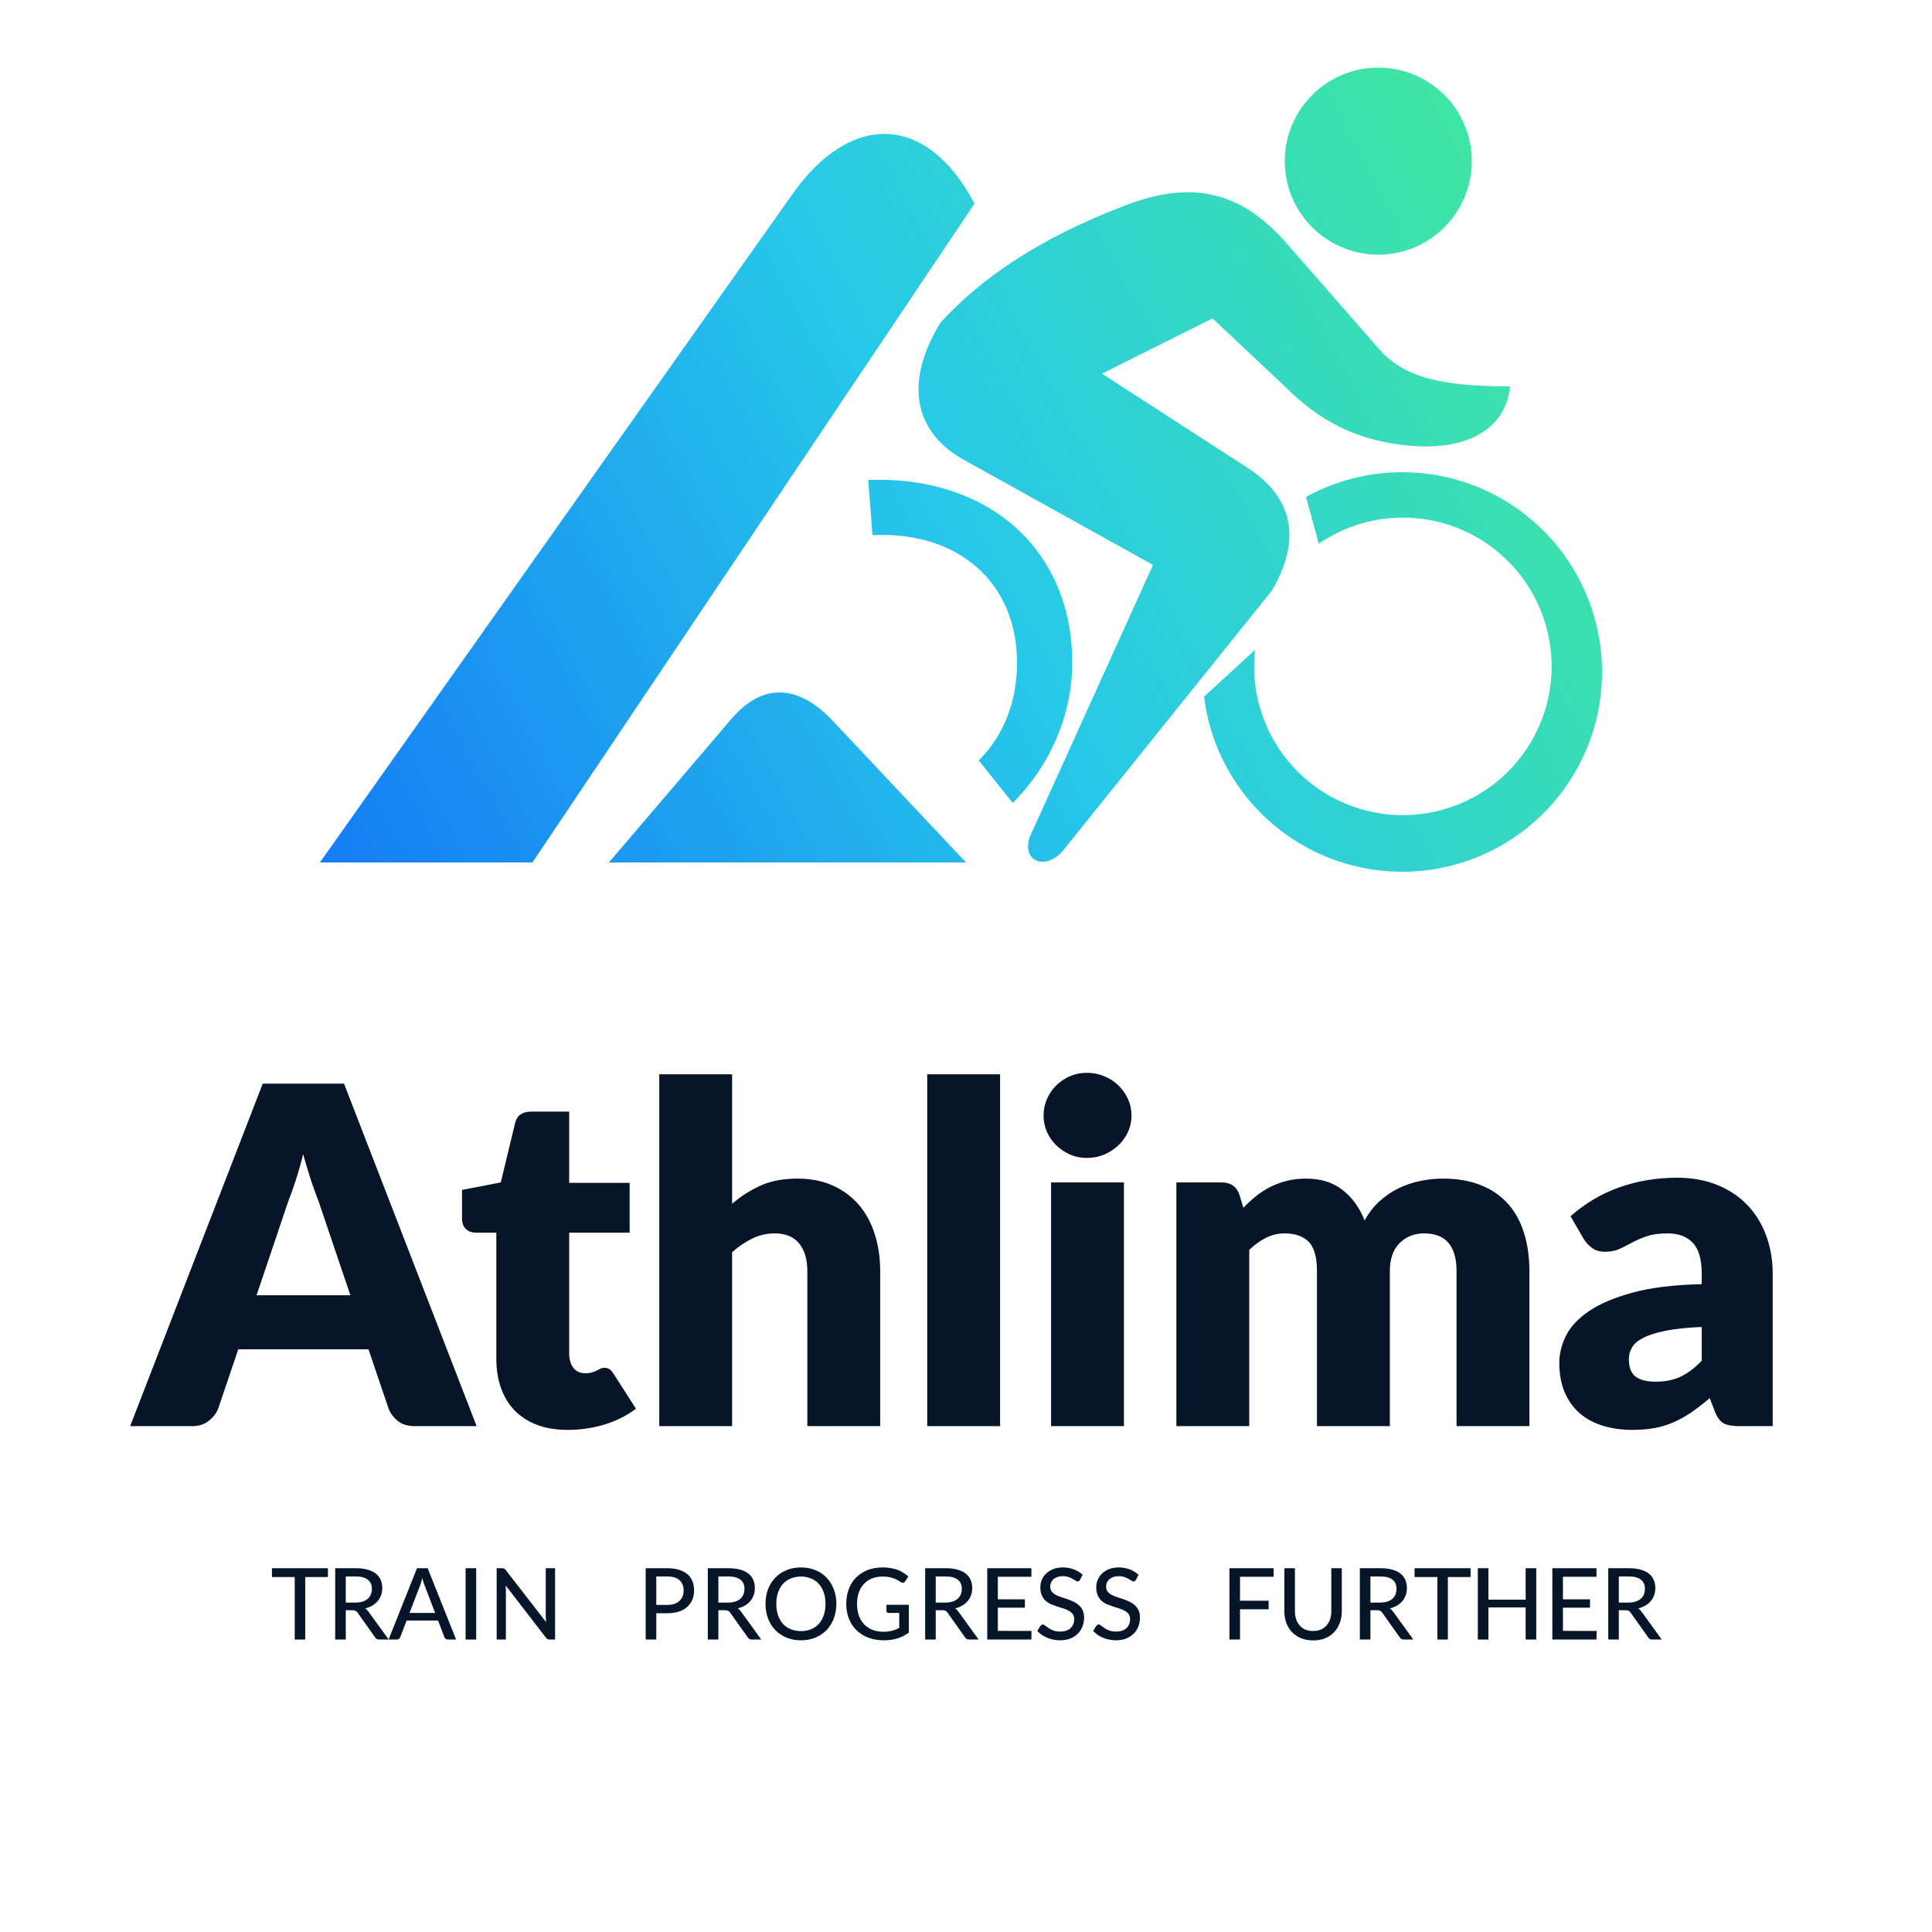
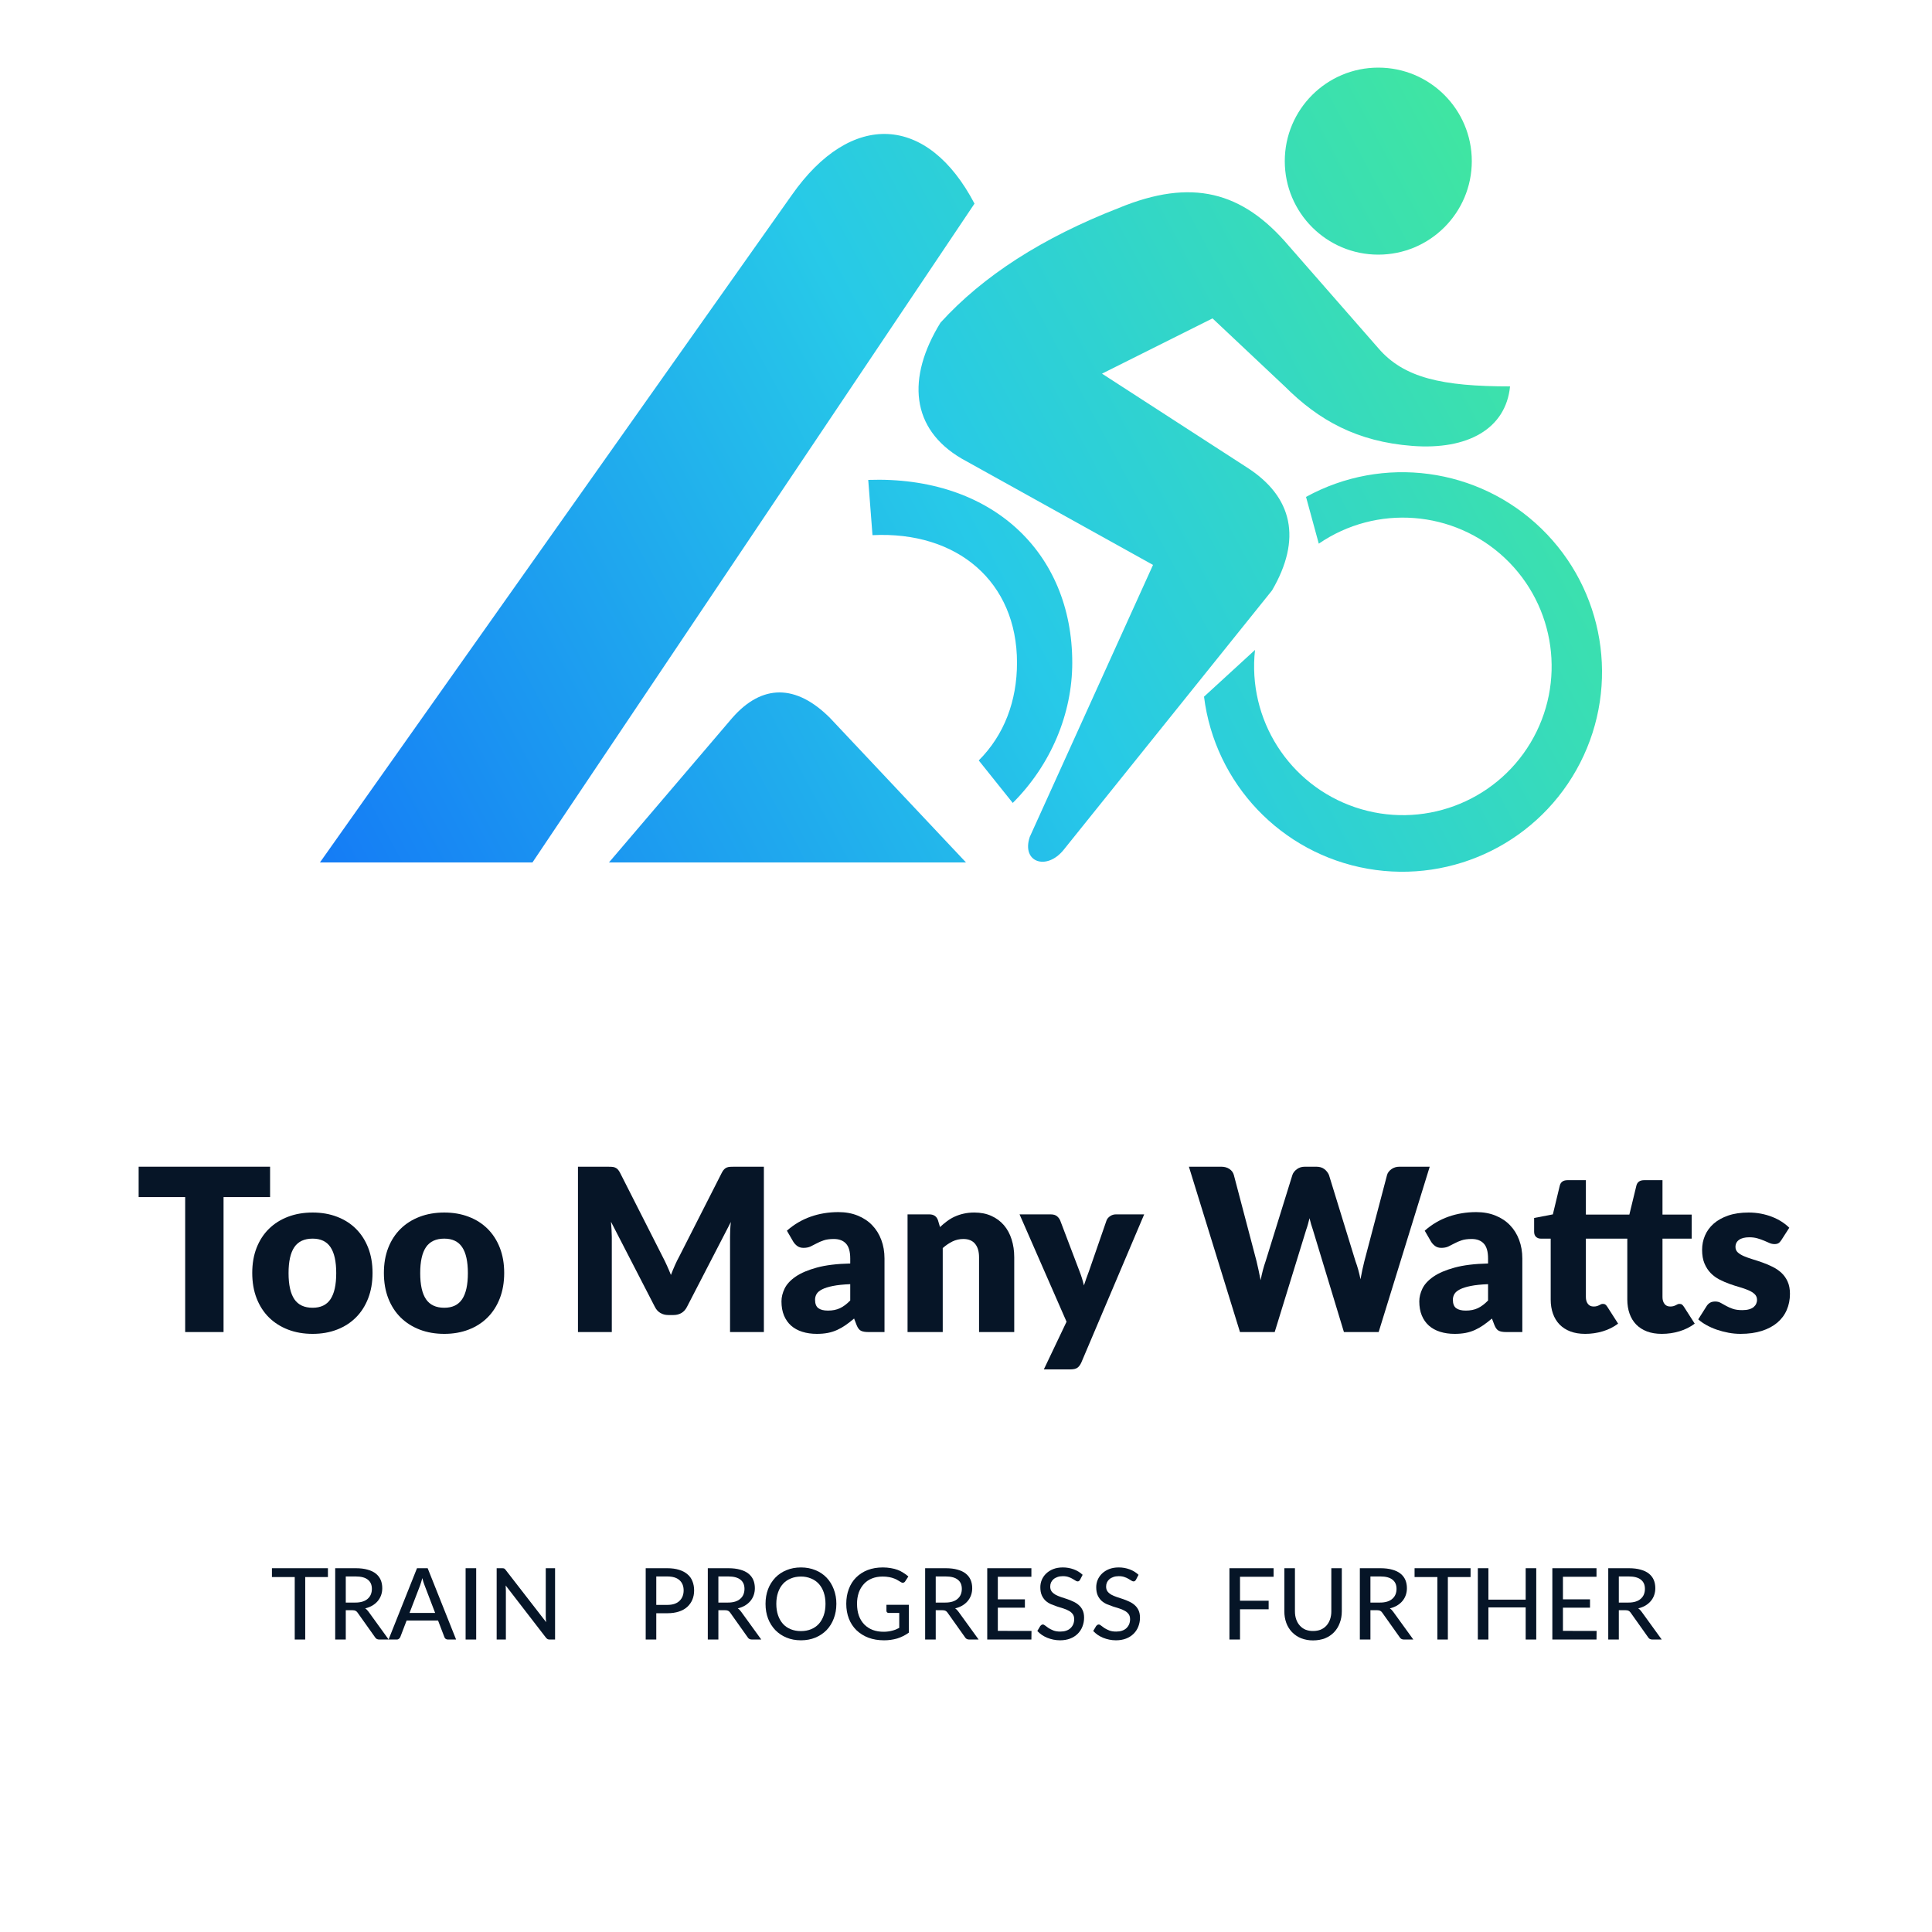
- <svg xmlns="http://www.w3.org/2000/svg" xmlns:xlink="http://www.w3.org/1999/xlink" width="500" height="500" aria-label="Athlima" viewBox="0 0 500 500">
+ <svg xmlns="http://www.w3.org/2000/svg" xmlns:xlink="http://www.w3.org/1999/xlink" width="500" height="500" aria-label="Too Many Watts" viewBox="0 0 500 500">
  <defs>
-     <linearGradient id="athlima-gradient" x1="0" x2="300" y1="190" y2="30" gradientUnits="userSpaceOnUse">
+     <linearGradient id="too-many-watts-gradient" x1="0" x2="300" y1="190" y2="30" gradientUnits="userSpaceOnUse">
      <stop stop-color="#1479f6" />
      <stop offset=".52" stop-color="#27c9e8" />
      <stop offset="1" stop-color="#42e89b" />
    </linearGradient>
  </defs>
-   <g id="athlima-mark" fill="url(#athlima-gradient)" transform="matrix(1.1 0 0 1.1 74 12)">
+   <g id="too-many-watts-mark" fill="url(#too-many-watts-gradient)" transform="matrix(1.1 0 0 1.1 74 12)">
    <g id="a-and-rear-wheel">
      <path d="M8 192 119 35c14-20 32-19 43 2L58 192Z" />
      <path d="m76 192 29-34c7-8 15-8 23 0l32 34Z" />
      <path d="M137 102c29-1 48 17 48 43 0 12-5 24-14 33l-8-10c6-6 9-14 9-23 0-19-14-31-34-30Z" />
    </g>
    <g id="rider">
      <circle cx="257" cy="27" r="22" />
      <path d="M154 65q15-16.5 42-27c17-7 29-4 40 9l21 24c6 7 15 9 31 9-1 10-10 15-23 14s-22-6-30-14l-17-16-26 13 34 22c11 7 13 17 6 29l-49 61c-4 5-10 3-8-3l29-64-45-25c-12-7-13-19-5-32" />
    </g>
    <g id="front-wheel">
      <path d="M240 106a47 47 0 1 1-24 47l12-11a35 35 0 1 0 15-25Z" />
    </g>
  </g>
-   <svg id="wordmark" width="430" height="146" x="35" y="249" overflow="visible" style="color:#061527" viewBox="0 0 353 120">
+   <svg id="wordmark" width="430" height="146" x="35" y="249" overflow="visible" style="color:#061527" viewBox="0 0 732 120">
    <defs>
      <g id="word-glyph-0">
-         <path d="m45.547-27.844-6.75-19.953c-.5-1.27-1.04-2.758-1.61-4.469a139 139 0 0 1-1.687-5.578 78 78 0 0 1-1.61 5.657 76 76 0 0 1-1.593 4.484l-6.703 19.86ZM72.407 0h-13.11c-1.469 0-2.652-.336-3.547-1.016a6.56 6.56 0 0 1-2.047-2.64l-4.297-12.688H21.703L17.406-3.656c-.375.937-1.039 1.781-1.984 2.531Q13.998 0 11.906 0H-1.297l28.203-72.844h17.297Zm0 0" />
+         <path d="M59.406-59.453h-20.5V0H22v-59.453H1.5v-13.39h57.906Zm0 0" />
      </g>
      <g id="word-glyph-1">
-         <path d="M23.797.797c-2.469 0-4.649-.356-6.531-1.063q-2.815-1.078-4.75-3.046-1.924-1.98-2.922-4.782-1.001-2.812-1-6.25v-26.812h-4.39q-1.208.001-2.063-.766-.844-.78-.844-2.281v-6.047l8.25-1.594L12.594-64.5Q13.2-66.905 16-66.906h8.094v15.156h12.86v10.594h-12.86v25.75q-.002 1.814.875 2.984.873 1.172 2.531 1.172.843.002 1.422-.172a5.5 5.5 0 0 0 1-.39c.281-.157.547-.29.797-.407q.373-.187.875-.187.702 0 1.125.328.434.328.875 1.031l4.703 7.344q-3 2.25-6.75 3.375Q27.795.797 23.797.797m0 0" />
-       </g>
-       <g id="word-glyph-2">
-         <path d="M20.75-47.297a25 25 0 0 1 6.063-3.875q3.28-1.483 7.843-1.484 4.247.001 7.516 1.484 3.28 1.47 5.531 4.094 2.25 2.627 3.39 6.25 1.156 3.627 1.157 7.875V0h-15.5v-32.953q-.002-3.796-1.75-5.922-1.752-2.123-5.156-2.125-2.55 0-4.782 1.078-2.22 1.08-4.312 2.922V0H5.25v-74.844h15.5Zm0 0" />
+         <path d="M29.156-52.656q5.889 0 10.735 1.86 4.858 1.845 8.328 5.296c2.32 2.305 4.125 5.094 5.406 8.375s1.922 6.977 1.922 11.078q0 6.205-1.922 11.172c-1.281 3.313-3.086 6.133-5.406 8.453q-3.47 3.47-8.328 5.344Q35.045.797 29.156.797q-5.952 0-10.828-1.875c-3.25-1.25-6.055-3.031-8.406-5.344q-3.518-3.482-5.453-8.453-1.922-4.967-1.922-11.172c0-4.101.64-7.797 1.922-11.078 1.289-3.281 3.11-6.07 5.453-8.375 2.351-2.3 5.156-4.066 8.406-5.297q4.875-1.858 10.828-1.86m0 41.953c3.563 0 6.18-1.254 7.86-3.766q2.53-3.78 2.53-11.484 0-7.701-2.53-11.453c-1.68-2.5-4.297-3.75-7.86-3.75q-5.502 0-8.062 3.75-2.549 3.752-2.547 11.453 0 7.706 2.547 11.484 2.56 3.767 8.062 3.766m0 0" />
      </g>
      <g id="word-glyph-3">
-         <path d="M20.75-74.844V0H5.25v-74.844Zm0 0" />
+         <path d="M88.953-72.844V0H74.047v-41.906c0-.957.023-2.004.078-3.14q.076-1.701.281-3.454l-19.36 37.453q-.89 1.753-2.421 2.656-1.535.891-3.469.891h-2.312q-1.94 0-3.469-.89-1.533-.904-2.422-2.657l-19.36-37.547q.155 1.798.25 3.532.108 1.721.11 3.156V0H7.047v-72.844h12.906q1.09 0 1.922.047a4.9 4.9 0 0 1 1.469.297q.656.253 1.172.781.527.518 1.03 1.469l18.75 36.953a70 70 0 0 1 1.923 3.953A86 86 0 0 1 48-25.156a98 98 0 0 1 1.766-4.282 53 53 0 0 1 1.984-4.015L70.453-70.25q.499-.951 1.016-1.469a3.4 3.4 0 0 1 1.172-.781c.437-.164.93-.266 1.484-.297q.825-.047 1.922-.047Zm0 0" />
      </g>
      <g id="word-glyph-4">
-         <path d="M21.094-51.844V0h-15.5v-51.844Zm1.61-14.203a8.2 8.2 0 0 1-.75 3.469 9.1 9.1 0 0 1-2.063 2.86 10.3 10.3 0 0 1-3.016 1.952 9.4 9.4 0 0 1-3.672.72q-1.91 0-3.562-.72a10.3 10.3 0 0 1-2.922-1.953 9.2 9.2 0 0 1-2-2.86A8.45 8.45 0 0 1 4-66.046q-.001-1.906.719-3.547a9.4 9.4 0 0 1 2-2.906 9.5 9.5 0 0 1 2.922-1.953q1.652-.703 3.562-.703 1.95 0 3.672.703a9.5 9.5 0 0 1 3.016 1.953 9.3 9.3 0 0 1 2.062 2.906q.75 1.642.75 3.547m0 0" />
+         <path d="M32-21.094q-4.657.187-7.656.797-3.002.599-4.75 1.5-1.753.892-2.422 2.047a4.9 4.9 0 0 0-.672 2.5q0 2.658 1.453 3.734c.969.711 2.383 1.063 4.25 1.063q3 0 5.25-1.047 2.25-1.044 4.547-3.406ZM4.094-44.656c3.133-2.758 6.61-4.813 10.422-6.157q5.73-2.028 12.28-2.03 4.701 0 8.47 1.53 3.78 1.519 6.406 4.25 2.623 2.72 4.016 6.47 1.406 3.75 1.406 8.187V0H40c-1.469 0-2.578-.195-3.328-.594q-1.125-.608-1.875-2.5l-1.094-2.86a50 50 0 0 1-3.75 2.907A23.3 23.3 0 0 1 26.22-.922 18 18 0 0 1 22.125.375q-2.175.422-4.828.422-3.549-.001-6.453-.922-2.894-.92-4.922-2.719-2.017-1.811-3.125-4.484-1.094-2.67-1.094-6.172-.002-2.795 1.39-5.672c.938-1.914 2.555-3.664 4.86-5.25q3.45-2.374 9.297-3.969 5.844-1.606 14.75-1.812v-2.203q0-4.547-1.875-6.563C28.875-40.32 27.098-41 24.797-41q-2.754 0-4.5.61-1.753.595-3.125 1.343-1.377.75-2.672 1.36-1.3.595-3.094.593-1.61 0-2.719-.797a6.9 6.9 0 0 1-1.78-1.906Zm0 0" />
      </g>
      <g id="word-glyph-5">
-         <path d="M5.25 0v-51.844h9.594q2.905.002 3.812 2.594l.844 2.797a29 29 0 0 1 2.688-2.469 17.8 17.8 0 0 1 3.03-1.953q1.625-.826 3.5-1.297 1.876-.482 4.126-.484 4.699 0 7.781 2.437c2.05 1.617 3.61 3.774 4.672 6.469q1.296-2.405 3.172-4.094a17 17 0 0 1 4.047-2.75 19.7 19.7 0 0 1 4.609-1.562q2.42-.499 4.828-.5 4.453.002 7.89 1.328 3.451 1.33 5.782 3.86 2.326 2.517 3.516 6.202 1.201 3.674 1.203 8.313V0h-15.5v-32.953q0-8.046-6.89-8.047-3.16.002-5.235 2.078-2.063 2.08-2.063 5.969V0h-15.5v-32.953q-.002-4.452-1.75-6.25C32.238-40.398 30.52-41 28.25-41q-2.096.002-3.969.953A14.7 14.7 0 0 0 20.75-37.5V0Zm0 0" />
+         <path d="M19.547-46.25q1.5-1.404 3.094-2.594 1.607-1.2 3.437-2.031a20 20 0 0 1 3.953-1.297q2.122-.482 4.625-.484 4.247.001 7.516 1.484 3.28 1.47 5.531 4.094 2.25 2.627 3.39 6.25 1.156 3.627 1.157 7.875V0h-15.5v-32.953q-.002-3.796-1.75-5.922-1.752-2.123-5.156-2.125-2.55 0-4.782 1.078-2.22 1.08-4.312 2.922V0H5.25v-51.844h9.594q2.905.002 3.812 2.594Zm0 0" />
      </g>
      <g id="word-glyph-6">
-         <path d="M32-21.094q-4.657.187-7.656.797-3.002.599-4.75 1.5-1.753.892-2.422 2.047a4.9 4.9 0 0 0-.672 2.5q0 2.658 1.453 3.734c.969.711 2.383 1.063 4.25 1.063q3 0 5.25-1.047 2.25-1.044 4.547-3.406ZM4.094-44.656c3.133-2.758 6.61-4.813 10.422-6.157q5.73-2.028 12.28-2.03 4.701 0 8.47 1.53 3.78 1.519 6.406 4.25 2.623 2.72 4.016 6.47 1.406 3.75 1.406 8.187V0H40c-1.469 0-2.578-.195-3.328-.594q-1.125-.608-1.875-2.5l-1.094-2.86a50 50 0 0 1-3.75 2.907A23.3 23.3 0 0 1 26.22-.922 18 18 0 0 1 22.125.375q-2.175.422-4.828.422-3.549-.001-6.453-.922-2.894-.92-4.922-2.719-2.017-1.811-3.125-4.484-1.094-2.67-1.094-6.172-.002-2.795 1.39-5.672c.938-1.914 2.555-3.664 4.86-5.25q3.45-2.374 9.297-3.969 5.844-1.606 14.75-1.812v-2.203q0-4.547-1.875-6.563C28.875-40.32 27.098-41 24.797-41q-2.754 0-4.5.61-1.753.595-3.125 1.343-1.377.75-2.672 1.36-1.3.595-3.094.593-1.61 0-2.719-.797a6.9 6.9 0 0 1-1.78-1.906Zm0 0" />
+         <path d="M54.5-51.844 26.797 13.453c-.469 1.031-1.04 1.785-1.703 2.266q-1.001.733-3.188.734h-11.61l10-21L-.405-51.844h13.703q1.793 0 2.765.797a4.8 4.8 0 0 1 1.438 1.89l8.5 22.36a45 45 0 0 1 1.953 6.25q.544-1.607 1.094-3.203.546-1.592 1.156-3.156l7.703-22.25q.434-1.138 1.594-1.907a4.4 4.4 0 0 1 2.5-.78Zm0 0" />
+       </g>
+       <g id="word-glyph-7">
+         <path d="M106.297-72.844 83.797 0H68.5L54.797-45.156a29 29 0 0 1-.75-2.313c-.23-.851-.465-1.75-.703-2.687-.23.937-.465 1.836-.703 2.687a28 28 0 0 1-.735 2.313L38 0H22.703L.203-72.844h14.203q2.186.002 3.656 1 1.482 1.001 1.938 2.64l10 38q.451 1.801.89 3.923.45 2.128.907 4.437.902-4.701 2.203-8.36l11.797-38q.45-1.389 1.922-2.515 1.481-1.125 3.578-1.125h5c1.469 0 2.648.344 3.547 1.031a6.46 6.46 0 0 1 2.062 2.61l11.688 38c.875 2.336 1.61 4.984 2.203 7.953q.406-2.25.828-4.219c.281-1.32.57-2.566.875-3.734l10-38q.406-1.453 1.906-2.547 1.498-1.092 3.594-1.094Zm0 0" />
+       </g>
+       <g id="word-glyph-8">
+         <path d="M23.797.797c-2.469 0-4.649-.356-6.531-1.063q-2.815-1.078-4.75-3.046-1.924-1.98-2.922-4.782-1.001-2.812-1-6.25v-26.812h-4.39q-1.208.001-2.063-.766-.844-.78-.844-2.281v-6.047l8.25-1.594L12.594-64.5Q13.2-66.905 16-66.906h8.094v15.156H43.25l3.094-12.75q.607-2.405 3.406-2.406h8.094v15.156h12.86v10.594h-12.86v25.75q-.002 1.814.875 2.984.873 1.172 2.531 1.172.843.002 1.422-.172a5.5 5.5 0 0 0 1-.39c.281-.157.547-.29.797-.407q.373-.187.875-.187.703 0 1.125.328.434.328.875 1.031l4.703 7.344q-3 2.25-6.75 3.375Q61.545.797 57.547.797c-2.469 0-4.649-.356-6.531-1.063q-2.814-1.078-4.75-3.046-1.925-1.98-2.922-4.782-1.001-2.812-1-6.25v-26.812h-18.25v25.75q-.002 1.814.875 2.984.873 1.172 2.531 1.172.843.002 1.422-.172a5.5 5.5 0 0 0 1-.39c.281-.157.547-.29.797-.407q.373-.187.875-.187.702 0 1.125.328.434.328.875 1.031l4.703 7.344q-3 2.25-6.75 3.375Q27.795.797 23.797.797m0 0" />
+       </g>
+       <g id="word-glyph-9">
+         <path d="M38.203-40.5c-.406.637-.836 1.09-1.281 1.36q-.676.39-1.719.39A5.5 5.5 0 0 1 33-39.219q-1.096-.48-2.375-1.031a27 27 0 0 0-2.875-1.016q-1.593-.482-3.656-.484-2.94 0-4.516 1.125C18.523-39.875 18-38.832 18-37.5c0 .969.336 1.773 1.016 2.406q1.03.939 2.734 1.672 1.7.72 3.844 1.375 2.156.645 4.406 1.453c1.5.532 2.96 1.157 4.39 1.875a16.3 16.3 0 0 1 3.86 2.64c1.133 1.056 2.04 2.329 2.719 3.829.687 1.5 1.031 3.305 1.031 5.406q0 3.846-1.406 7.094-1.395 3.254-4.172 5.61-2.766 2.344-6.844 3.64T20.203.797a28.7 28.7 0 0 1-5.312-.5 37.5 37.5 0 0 1-5.125-1.344 29 29 0 0 1-4.578-2.031C3.789-3.86 2.594-4.695 1.594-5.594l3.61-5.703a4.6 4.6 0 0 1 1.515-1.578q.935-.576 2.375-.578c.906 0 1.71.203 2.422.61.718.398 1.492.827 2.328 1.296q1.247.704 2.922 1.297 1.687.595 4.234.594 1.792 0 3.047-.375 1.249-.373 2-1.016.749-.656 1.094-1.453.358-.796.359-1.656c0-1.031-.352-1.88-1.047-2.547q-1.05-.997-2.75-1.719a33 33 0 0 0-3.875-1.36 75 75 0 0 1-4.422-1.421 36 36 0 0 1-4.437-1.922 15.2 15.2 0 0 1-3.875-2.844q-1.689-1.733-2.75-4.234Q3.296-32.7 3.297-36.25q0-3.294 1.265-6.266 1.28-2.983 3.829-5.234 2.561-2.249 6.406-3.578 3.855-1.326 9-1.328 2.796.001 5.422.5 2.625.503 4.922 1.406a24 24 0 0 1 4.203 2.125q1.905 1.219 3.36 2.672Zm0 0" />
      </g>
    </defs>
    <g fill="currentColor">
      <use xlink:href="#word-glyph-0" y="98.7" />
-       <use xlink:href="#word-glyph-1" x="68" y="98.7" />
-       <use xlink:href="#word-glyph-2" x="106" y="98.7" />
-       <use xlink:href="#word-glyph-3" x="163" y="98.7" />
-       <use xlink:href="#word-glyph-4" x="189" y="98.7" />
-       <use xlink:href="#word-glyph-5" x="216" y="98.7" />
-       <use xlink:href="#word-glyph-6" x="301" y="98.7" />
+       <use xlink:href="#word-glyph-1" x="49" y="98.7" />
+       <use xlink:href="#word-glyph-1" x="107" y="98.7" />
+       <use xlink:href="#word-glyph-3" x="188" y="98.7" />
+       <use xlink:href="#word-glyph-4" x="283" y="98.7" />
+       <use xlink:href="#word-glyph-5" x="335" y="98.7" />
+       <use xlink:href="#word-glyph-6" x="390" y="98.7" />
+       <use xlink:href="#word-glyph-7" x="464" y="98.7" />
+       <use xlink:href="#word-glyph-4" x="564" y="98.7" />
+       <use xlink:href="#word-glyph-8" x="615" y="98.7" />
+       <use xlink:href="#word-glyph-9" x="687" y="98.7" />
    </g>
  </svg>
  <svg id="tagline" width="360" height="42" x="70" y="394" overflow="visible" style="color:#061527" viewBox="0 0 224 20">
    <defs>
      <g id="tag-glyph-0">
        <path d="M9.25-10.062H5.594V0H3.906v-10.062H.234v-1.422H9.25Zm0 0" />
      </g>
      <g id="tag-glyph-1">
        <path d="M4.672-5.953q.654.002 1.156-.156.5-.154.828-.453.341-.295.5-.688.171-.403.172-.906 0-.983-.656-1.485-.644-.515-1.938-.515H3.125v4.203ZM10.032 0H8.515c-.305 0-.528-.117-.672-.36L5.016-4.343a.84.84 0 0 0-.313-.281q-.158-.093-.469-.094H3.125V0H1.422v-11.484h3.312q1.109 0 1.907.234.81.221 1.328.64.528.424.781 1.016c.164.387.25.828.25 1.328q0 .598-.187 1.125a3 3 0 0 1-.547.954q-.345.409-.86.718-.516.3-1.156.453.311.206.547.547Zm0 0" />
      </g>
      <g id="tag-glyph-2">
        <path d="M7.516-4.281 5.813-8.734a8 8 0 0 1-.36-1.157q-.093.347-.187.641-.095.299-.172.531L3.39-4.28ZM10.89 0H9.578a.6.6 0 0 1-.375-.11A.6.6 0 0 1 9-.405L7.984-3.062H2.922L1.906-.406a.7.7 0 0 1-.218.281.5.5 0 0 1-.36.125H.016l4.578-11.484h1.718Zm0 0" />
      </g>
      <g id="tag-glyph-3">
        <path d="M3.125 0H1.422v-11.484h1.703Zm0 0" />
      </g>
      <g id="tag-glyph-4">
        <path d="M10.828-11.484V0h-.875a.8.8 0 0 1-.328-.062 1.2 1.2 0 0 1-.266-.235L2.875-8.703q.014.221.016.437c.007.137.015.266.015.391V0H1.422v-11.484h.875q.217 0 .328.046.122.048.25.235l6.516 8.406a5 5 0 0 1-.047-.453 5 5 0 0 1-.016-.406v-7.828Zm0 0" />
      </g>
      <g id="tag-glyph-6">
        <path d="M4.89-5.578q.656.002 1.141-.156.5-.17.828-.485c.22-.207.383-.453.5-.734q.171-.437.172-.953 0-1.044-.656-1.64c-.437-.407-1.102-.61-1.984-.61H3.125v4.578Zm0-5.906q1.108.001 1.923.265.81.25 1.343.719.546.457.797 1.125.265.659.266 1.469 0 .816-.281 1.484a3.3 3.3 0 0 1-.829 1.172q-.534.486-1.343.75-.815.268-1.875.266H3.125V0H1.422v-11.484Zm0 0" />
      </g>
      <g id="tag-glyph-7">
        <path d="M12.125-5.75q0 1.298-.422 2.375a5.4 5.4 0 0 1-1.156 1.86A5.4 5.4 0 0 1 8.75-.312Q7.7.126 6.422.125q-1.285 0-2.328-.437a5.3 5.3 0 0 1-1.797-1.204 5.6 5.6 0 0 1-1.172-1.859Q.717-4.452.719-5.75q-.002-1.279.406-2.36a5.6 5.6 0 0 1 1.172-1.859q.75-.78 1.797-1.203 1.043-.435 2.328-.437 1.278.002 2.328.437a5.1 5.1 0 0 1 1.797 1.203c.5.524.883 1.14 1.156 1.86a6.4 6.4 0 0 1 .422 2.359m-1.75 0q0-1.014-.281-1.828a3.9 3.9 0 0 0-.797-1.39 3.4 3.4 0 0 0-1.25-.86 4.1 4.1 0 0 0-1.625-.313q-.908.001-1.64.313-.738.298-1.25.86-.516.563-.798 1.39-.28.814-.28 1.828 0 1.034.28 1.844.282.816.797 1.39.514.564 1.25.86.733.298 1.64.297c.595 0 1.134-.098 1.626-.297a3.4 3.4 0 0 0 1.25-.86q.516-.574.797-1.39.28-.811.281-1.844m0 0" />
      </g>
      <g id="tag-glyph-8">
        <path d="M10.797-5.594v4.485a6.6 6.6 0 0 1-1.86.937 7.5 7.5 0 0 1-2.14.297q-1.393 0-2.516-.422A5.7 5.7 0 0 1 2.36-1.5a5.2 5.2 0 0 1-1.218-1.86Q.718-4.45.719-5.75q-.002-1.295.406-2.375.405-1.091 1.172-1.86a5.4 5.4 0 0 1 1.86-1.203c.726-.28 1.546-.421 2.452-.421q.684.002 1.282.109.59.094 1.093.281.5.187.922.469c.29.18.563.375.813.594l-.5.765a.47.47 0 0 1-.297.235c-.117.031-.246.008-.39-.078a8 8 0 0 1-.47-.282 3 3 0 0 0-.593-.296 4.5 4.5 0 0 0-.813-.235 5.7 5.7 0 0 0-1.093-.094q-.956.001-1.72.313-.752.3-1.28.875a4.1 4.1 0 0 0-.829 1.39 5.5 5.5 0 0 0-.28 1.813q-.001 1.064.296 1.906a4 4 0 0 0 .86 1.406q.562.58 1.359.891.797.299 1.781.297.375 0 .703-.047a5 5 0 0 0 .64-.125q.313-.076.595-.187.28-.124.562-.266v-2.406H7.547a.4.4 0 0 1-.266-.094.37.37 0 0 1-.093-.25v-.969Zm0 0" />
      </g>
      <g id="tag-glyph-9">
        <path d="M8.547-1.39 8.53 0H1.42v-11.484h7.11v1.375H3.125v3.64h4.36v1.344h-4.36v3.734Zm0 0" />
      </g>
      <g id="tag-glyph-10">
        <path d="M7.36-9.61a.6.6 0 0 1-.173.188.34.34 0 0 1-.218.063.6.6 0 0 1-.328-.125 8 8 0 0 0-.47-.282 3 3 0 0 0-.655-.296q-.376-.141-.922-.141-.502 0-.875.14-.376.128-.64.36a1.55 1.55 0 0 0-.392.531q-.126.3-.124.656 0 .47.234.782.235.298.61.515.387.206.874.375.497.159 1 .328c.344.118.676.25 1 .407q.499.223.875.562.389.33.625.828.235.487.235 1.203c0 .5-.09.977-.266 1.422A3.3 3.3 0 0 1 7-.938a3.5 3.5 0 0 1-1.219.782q-.72.28-1.64.281c-.375 0-.735-.04-1.078-.11a6 6 0 0 1-.985-.296 5.3 5.3 0 0 1-.875-.469 5 5 0 0 1-.719-.625l.485-.812a.8.8 0 0 1 .172-.157.4.4 0 0 1 .234-.078q.169 0 .39.188.216.175.532.39c.219.137.476.266.781.39q.451.175 1.11.173.527 0 .937-.14c.281-.095.516-.227.703-.407q.28-.263.438-.625c.101-.25.156-.52.156-.813q0-.513-.234-.828a1.8 1.8 0 0 0-.625-.531A4.4 4.4 0 0 0 4.688-5q-.487-.154-1-.312a16 16 0 0 1-1-.375 3.4 3.4 0 0 1-.876-.563 2.8 2.8 0 0 1-.609-.875Q.97-7.654.97-8.422q0-.623.234-1.187.247-.576.703-1.016.469-.45 1.14-.719.67-.264 1.532-.265a5 5 0 0 1 1.781.312q.812.3 1.422.875Zm0 0" />
      </g>
      <g id="tag-glyph-11">
        <path d="M3.125-10.11v3.86h4.61v1.375h-4.61V0H1.422v-11.484h7.11v1.375Zm0 0" />
      </g>
      <g id="tag-glyph-12">
        <path d="M5.89-1.375c.458 0 .868-.07 1.235-.219q.546-.234.922-.656.374-.42.578-1a3.9 3.9 0 0 0 .203-1.281v-6.953h1.688v6.953q0 1.003-.328 1.86a4.2 4.2 0 0 1-.907 1.483 4.2 4.2 0 0 1-1.453.985C7.254.023 6.61.14 5.891.14a5.2 5.2 0 0 1-1.922-.343A4.3 4.3 0 0 1 2.5-1.187a4.3 4.3 0 0 1-.922-1.485 5.3 5.3 0 0 1-.312-1.86v-6.952h1.703v6.937q-.001.704.203 1.297.201.58.578 1 .373.422.906.656a3.2 3.2 0 0 0 1.235.219m0 0" />
      </g>
      <g id="tag-glyph-13">
        <path d="M10.828-11.484V0H9.125v-5.172h-6V0H1.422v-11.484h1.703v5.062h6v-5.062Zm0 0" />
      </g>
    </defs>
    <g fill="currentColor">
      <use xlink:href="#tag-glyph-0" y="15.792" />
      <use xlink:href="#tag-glyph-1" x="9" y="15.792" />
      <use xlink:href="#tag-glyph-2" x="19" y="15.792" />
      <use xlink:href="#tag-glyph-3" x="30" y="15.792" />
      <use xlink:href="#tag-glyph-4" x="35" y="15.792" />
      <use xlink:href="#tag-glyph-6" x="59" y="15.792" />
      <use xlink:href="#tag-glyph-1" x="69" y="15.792" />
      <use xlink:href="#tag-glyph-7" x="79" y="15.792" />
      <use xlink:href="#tag-glyph-8" x="92" y="15.792" />
      <use xlink:href="#tag-glyph-1" x="104" y="15.792" />
      <use xlink:href="#tag-glyph-9" x="114" y="15.792" />
      <use xlink:href="#tag-glyph-10" x="123" y="15.792" />
      <use xlink:href="#tag-glyph-10" x="132" y="15.792" />
      <use xlink:href="#tag-glyph-11" x="153" y="15.792" />
      <use xlink:href="#tag-glyph-12" x="162" y="15.792" />
      <use xlink:href="#tag-glyph-1" x="174" y="15.792" />
      <use xlink:href="#tag-glyph-0" x="184" y="15.792" />
      <use xlink:href="#tag-glyph-13" x="193" y="15.792" />
      <use xlink:href="#tag-glyph-9" x="205" y="15.792" />
      <use xlink:href="#tag-glyph-1" x="214" y="15.792" />
    </g>
  </svg>
</svg>
